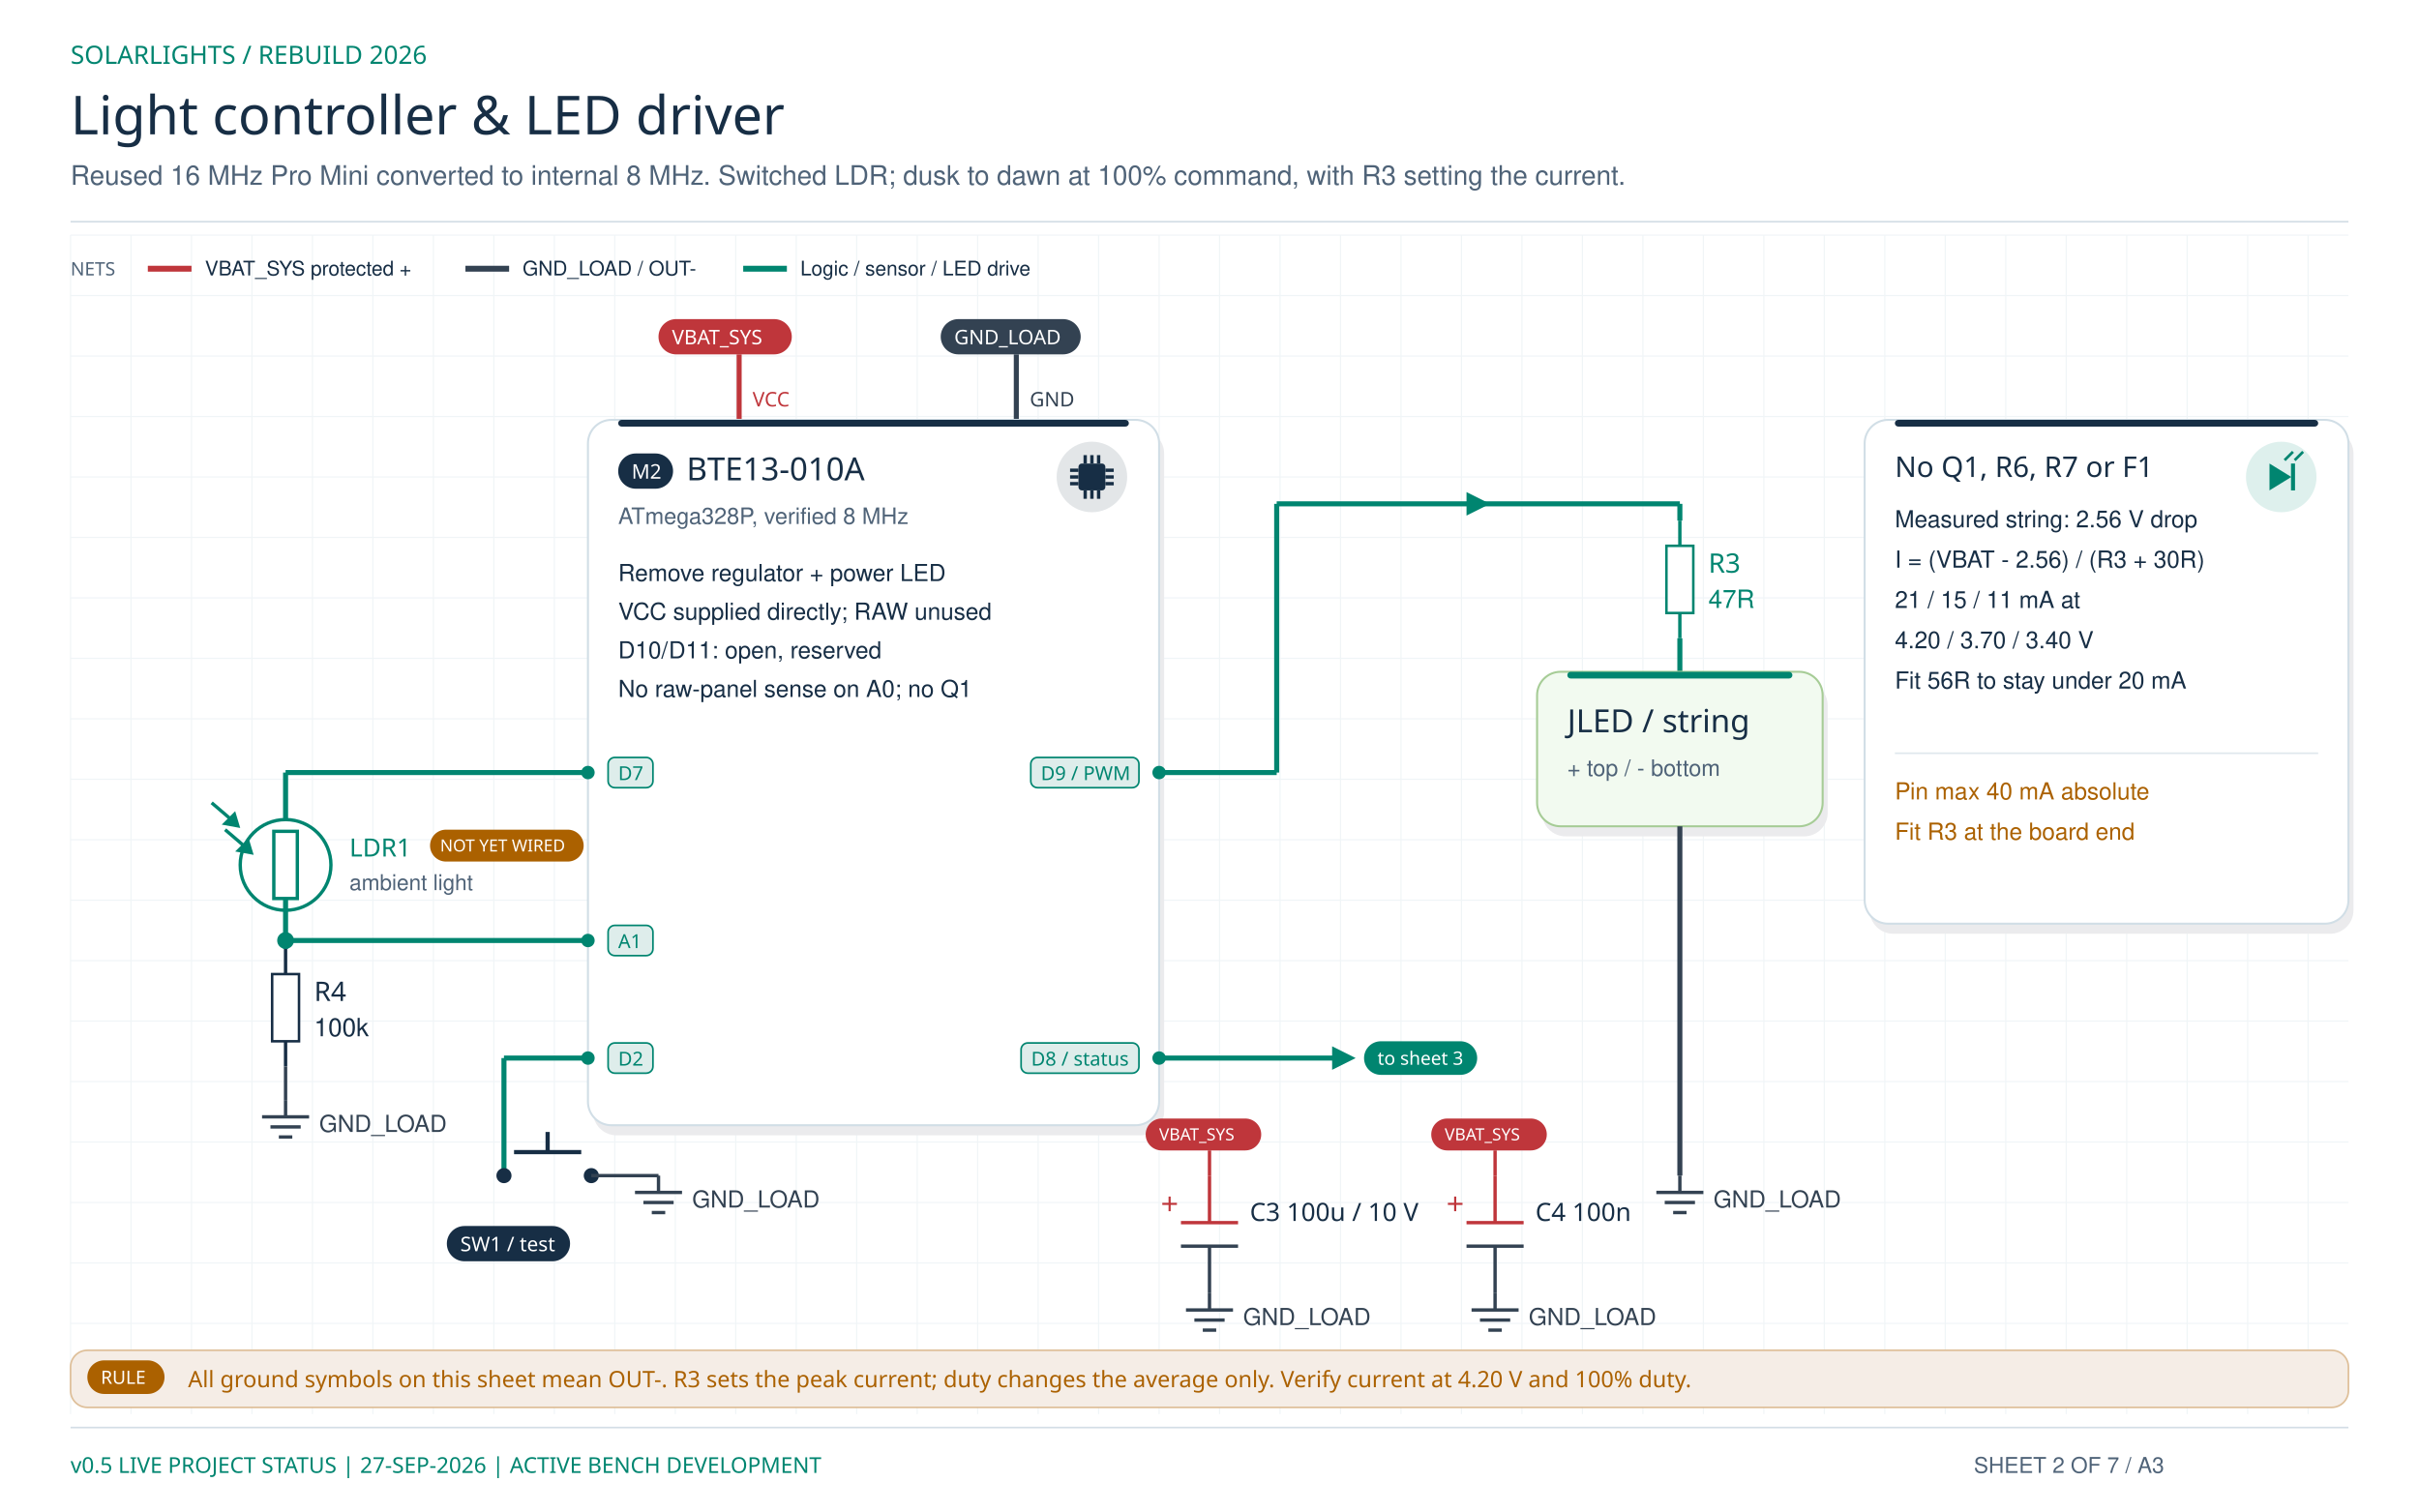
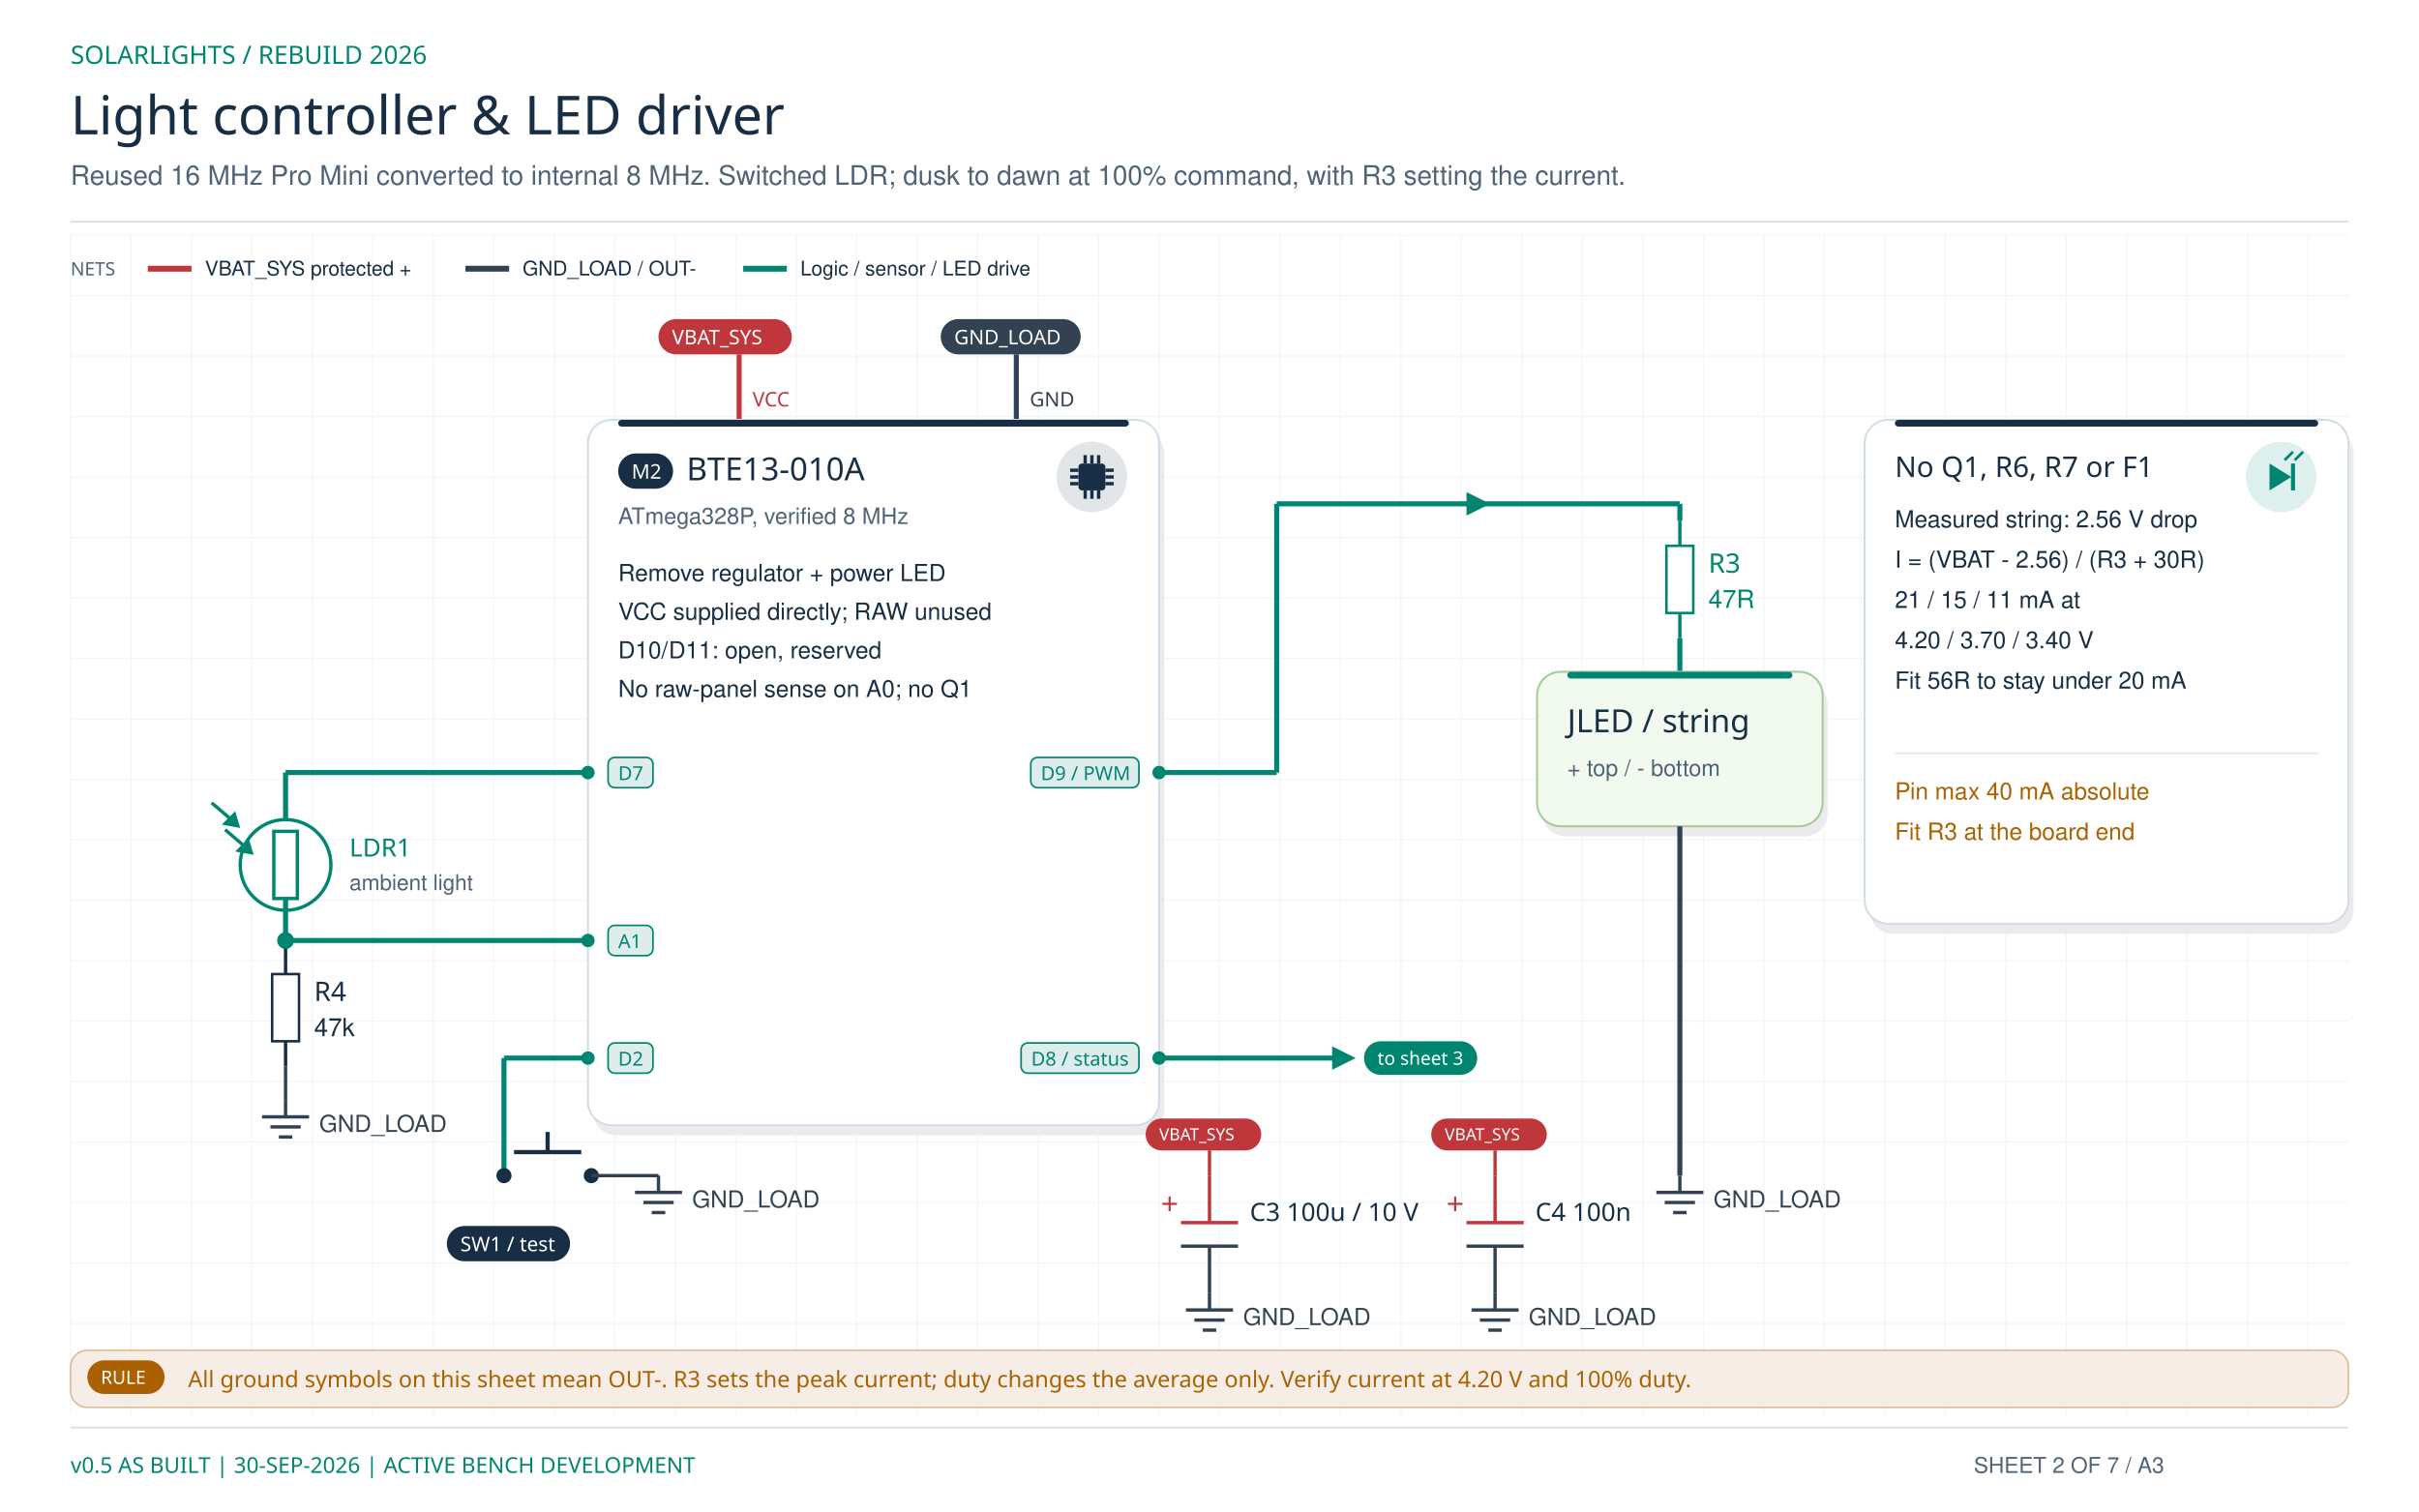
<svg xmlns="http://www.w3.org/2000/svg" width="1440" height="900" preserveAspectRatio="xMinYMin meet" viewBox="0 0 1440 900" version="1.0" fill-rule="evenodd">
  <clipPath id="clip">
    <rect x="0" y="0" width="1440" height="900" />
  </clipPath>
  <g id="group" transform="scale(1,-1) translate(0,-900)" style="clip-path: url(#clip)">
    <g transform="">
      <rect x="0" y="0" width="1440" height="900" style="stroke: rgb(100%,100%,100%); stroke-linecap: butt; stroke-width: 1.5; fill: rgb(100%,100%,100%); fill-rule: evenodd;" />
      <text x="42" y="862" style="font-family: Helvetica-Bold; font-size: 15px;fill: rgb(0%,52%,44%); stroke:none;" transform="translate(0,1724) scale(1,-1)">SOLARLIGHTS / REBUILD 2026</text>
      <text x="42" y="820" style="font-family: Helvetica-Bold; font-size: 32px;fill: rgb(9%,18%,27%); stroke:none;" transform="translate(0,1640) scale(1,-1)">Light controller &amp; LED driver</text>
      <text x="42" y="790" style="font-family: Helvetica; font-size: 16px;fill: rgb(31%,39%,47%); stroke:none;" transform="translate(0,1580) scale(1,-1)">Reused 16 MHz Pro Mini converted to internal 8 MHz. Switched LDR; dusk to dawn at 100% command, with R3 setting the current.</text>
      <path d="M 42,768 L 1398,768 Z" style="stroke: rgb(83%,87%,90%); stroke-linecap: butt; stroke-width: 1;" />
      <path d="M 42,50 L 1398,50 Z" style="stroke: rgb(83%,87%,90%); stroke-linecap: butt; stroke-width: 1;" />
-       <text x="42" y="23" style="font-family: Helvetica-Bold; font-size: 13px;fill: rgb(0%,52%,44%); stroke:none;" transform="translate(0,46) scale(1,-1)">v0.5 LIVE PROJECT STATUS  |  27-SEP-2026  |  ACTIVE BENCH DEVELOPMENT</text>
+       <text x="42" y="23" style="font-family: Helvetica-Bold; font-size: 13px;fill: rgb(0%,52%,44%); stroke:none;" transform="translate(0,46) scale(1,-1)">v0.5 AS BUILT  |  30-SEP-2026  |  ACTIVE BENCH DEVELOPMENT</text>
      <text x="1175" y="23" style="font-family: Helvetica; font-size: 13px;fill: rgb(31%,39%,47%); stroke:none;" transform="translate(0,46) scale(1,-1)">SHEET 2 OF 7 / A3</text>
      <path d="M 42,760 L 42,58 Z" style="stroke: rgb(94%,96%,97%); stroke-linecap: butt; stroke-width: 0.7;" />
      <path d="M 78,760 L 78,58 Z" style="stroke: rgb(94%,96%,97%); stroke-linecap: butt; stroke-width: 0.7;" />
      <path d="M 114,760 L 114,58 Z" style="stroke: rgb(94%,96%,97%); stroke-linecap: butt; stroke-width: 0.7;" />
      <path d="M 150,760 L 150,58 Z" style="stroke: rgb(94%,96%,97%); stroke-linecap: butt; stroke-width: 0.7;" />
      <path d="M 186,760 L 186,58 Z" style="stroke: rgb(94%,96%,97%); stroke-linecap: butt; stroke-width: 0.7;" />
      <path d="M 222,760 L 222,58 Z" style="stroke: rgb(94%,96%,97%); stroke-linecap: butt; stroke-width: 0.7;" />
      <path d="M 258,760 L 258,58 Z" style="stroke: rgb(94%,96%,97%); stroke-linecap: butt; stroke-width: 0.7;" />
      <path d="M 294,760 L 294,58 Z" style="stroke: rgb(94%,96%,97%); stroke-linecap: butt; stroke-width: 0.7;" />
      <path d="M 330,760 L 330,58 Z" style="stroke: rgb(94%,96%,97%); stroke-linecap: butt; stroke-width: 0.7;" />
      <path d="M 366,760 L 366,58 Z" style="stroke: rgb(94%,96%,97%); stroke-linecap: butt; stroke-width: 0.7;" />
      <path d="M 402,760 L 402,58 Z" style="stroke: rgb(94%,96%,97%); stroke-linecap: butt; stroke-width: 0.7;" />
      <path d="M 438,760 L 438,58 Z" style="stroke: rgb(94%,96%,97%); stroke-linecap: butt; stroke-width: 0.7;" />
      <path d="M 474,760 L 474,58 Z" style="stroke: rgb(94%,96%,97%); stroke-linecap: butt; stroke-width: 0.7;" />
      <path d="M 510,760 L 510,58 Z" style="stroke: rgb(94%,96%,97%); stroke-linecap: butt; stroke-width: 0.7;" />
      <path d="M 546,760 L 546,58 Z" style="stroke: rgb(94%,96%,97%); stroke-linecap: butt; stroke-width: 0.7;" />
      <path d="M 582,760 L 582,58 Z" style="stroke: rgb(94%,96%,97%); stroke-linecap: butt; stroke-width: 0.7;" />
      <path d="M 618,760 L 618,58 Z" style="stroke: rgb(94%,96%,97%); stroke-linecap: butt; stroke-width: 0.7;" />
      <path d="M 654,760 L 654,58 Z" style="stroke: rgb(94%,96%,97%); stroke-linecap: butt; stroke-width: 0.7;" />
      <path d="M 690,760 L 690,58 Z" style="stroke: rgb(94%,96%,97%); stroke-linecap: butt; stroke-width: 0.7;" />
      <path d="M 726,760 L 726,58 Z" style="stroke: rgb(94%,96%,97%); stroke-linecap: butt; stroke-width: 0.7;" />
      <path d="M 762,760 L 762,58 Z" style="stroke: rgb(94%,96%,97%); stroke-linecap: butt; stroke-width: 0.7;" />
      <path d="M 798,760 L 798,58 Z" style="stroke: rgb(94%,96%,97%); stroke-linecap: butt; stroke-width: 0.7;" />
      <path d="M 834,760 L 834,58 Z" style="stroke: rgb(94%,96%,97%); stroke-linecap: butt; stroke-width: 0.7;" />
      <path d="M 870,760 L 870,58 Z" style="stroke: rgb(94%,96%,97%); stroke-linecap: butt; stroke-width: 0.7;" />
      <path d="M 906,760 L 906,58 Z" style="stroke: rgb(94%,96%,97%); stroke-linecap: butt; stroke-width: 0.7;" />
      <path d="M 942,760 L 942,58 Z" style="stroke: rgb(94%,96%,97%); stroke-linecap: butt; stroke-width: 0.7;" />
      <path d="M 978,760 L 978,58 Z" style="stroke: rgb(94%,96%,97%); stroke-linecap: butt; stroke-width: 0.7;" />
      <path d="M 1014,760 L 1014,58 Z" style="stroke: rgb(94%,96%,97%); stroke-linecap: butt; stroke-width: 0.7;" />
      <path d="M 1050,760 L 1050,58 Z" style="stroke: rgb(94%,96%,97%); stroke-linecap: butt; stroke-width: 0.7;" />
      <path d="M 1086,760 L 1086,58 Z" style="stroke: rgb(94%,96%,97%); stroke-linecap: butt; stroke-width: 0.7;" />
      <path d="M 1122,760 L 1122,58 Z" style="stroke: rgb(94%,96%,97%); stroke-linecap: butt; stroke-width: 0.7;" />
      <path d="M 1158,760 L 1158,58 Z" style="stroke: rgb(94%,96%,97%); stroke-linecap: butt; stroke-width: 0.7;" />
      <path d="M 1194,760 L 1194,58 Z" style="stroke: rgb(94%,96%,97%); stroke-linecap: butt; stroke-width: 0.7;" />
      <path d="M 1230,760 L 1230,58 Z" style="stroke: rgb(94%,96%,97%); stroke-linecap: butt; stroke-width: 0.7;" />
      <path d="M 1266,760 L 1266,58 Z" style="stroke: rgb(94%,96%,97%); stroke-linecap: butt; stroke-width: 0.7;" />
      <path d="M 1302,760 L 1302,58 Z" style="stroke: rgb(94%,96%,97%); stroke-linecap: butt; stroke-width: 0.7;" />
      <path d="M 1338,760 L 1338,58 Z" style="stroke: rgb(94%,96%,97%); stroke-linecap: butt; stroke-width: 0.7;" />
      <path d="M 1374,760 L 1374,58 Z" style="stroke: rgb(94%,96%,97%); stroke-linecap: butt; stroke-width: 0.7;" />
      <path d="M 42,760 L 1398,760 Z" style="stroke: rgb(94%,96%,97%); stroke-linecap: butt; stroke-width: 0.7;" />
      <path d="M 42,724 L 1398,724 Z" style="stroke: rgb(94%,96%,97%); stroke-linecap: butt; stroke-width: 0.7;" />
      <path d="M 42,688 L 1398,688 Z" style="stroke: rgb(94%,96%,97%); stroke-linecap: butt; stroke-width: 0.7;" />
      <path d="M 42,652 L 1398,652 Z" style="stroke: rgb(94%,96%,97%); stroke-linecap: butt; stroke-width: 0.7;" />
      <path d="M 42,616 L 1398,616 Z" style="stroke: rgb(94%,96%,97%); stroke-linecap: butt; stroke-width: 0.7;" />
      <path d="M 42,580 L 1398,580 Z" style="stroke: rgb(94%,96%,97%); stroke-linecap: butt; stroke-width: 0.7;" />
      <path d="M 42,544 L 1398,544 Z" style="stroke: rgb(94%,96%,97%); stroke-linecap: butt; stroke-width: 0.7;" />
      <path d="M 42,508 L 1398,508 Z" style="stroke: rgb(94%,96%,97%); stroke-linecap: butt; stroke-width: 0.7;" />
      <path d="M 42,472 L 1398,472 Z" style="stroke: rgb(94%,96%,97%); stroke-linecap: butt; stroke-width: 0.7;" />
      <path d="M 42,436 L 1398,436 Z" style="stroke: rgb(94%,96%,97%); stroke-linecap: butt; stroke-width: 0.7;" />
      <path d="M 42,400 L 1398,400 Z" style="stroke: rgb(94%,96%,97%); stroke-linecap: butt; stroke-width: 0.7;" />
      <path d="M 42,364 L 1398,364 Z" style="stroke: rgb(94%,96%,97%); stroke-linecap: butt; stroke-width: 0.7;" />
      <path d="M 42,328 L 1398,328 Z" style="stroke: rgb(94%,96%,97%); stroke-linecap: butt; stroke-width: 0.7;" />
      <path d="M 42,292 L 1398,292 Z" style="stroke: rgb(94%,96%,97%); stroke-linecap: butt; stroke-width: 0.7;" />
      <path d="M 42,256 L 1398,256 Z" style="stroke: rgb(94%,96%,97%); stroke-linecap: butt; stroke-width: 0.7;" />
      <path d="M 42,220 L 1398,220 Z" style="stroke: rgb(94%,96%,97%); stroke-linecap: butt; stroke-width: 0.7;" />
      <path d="M 42,184 L 1398,184 Z" style="stroke: rgb(94%,96%,97%); stroke-linecap: butt; stroke-width: 0.7;" />
      <path d="M 42,148 L 1398,148 Z" style="stroke: rgb(94%,96%,97%); stroke-linecap: butt; stroke-width: 0.7;" />
      <path d="M 42,112 L 1398,112 Z" style="stroke: rgb(94%,96%,97%); stroke-linecap: butt; stroke-width: 0.7;" />
      <path d="M 42,76 L 1398,76 Z" style="stroke: rgb(94%,96%,97%); stroke-linecap: butt; stroke-width: 0.7;" />
      <text x="42" y="736" style="font-family: Helvetica-Bold; font-size: 11px;fill: rgb(31%,39%,47%); stroke:none;" transform="translate(0,1472) scale(1,-1)">NETS</text>
      <path d="M 88,740 L 114,740 Z" style="stroke: rgb(75%,21%,23%); stroke-linecap: butt; stroke-width: 3.5;" />
      <text x="122" y="736" style="font-family: Helvetica; font-size: 12px;fill: rgb(9%,18%,27%); stroke:none;" transform="translate(0,1472) scale(1,-1)">VBAT_SYS  protected +</text>
      <path d="M 277.072,740 L 303.072,740 Z" style="stroke: rgb(20%,26%,32%); stroke-linecap: butt; stroke-width: 3.5;" />
      <text x="311.072" y="736" style="font-family: Helvetica; font-size: 12px;fill: rgb(9%,18%,27%); stroke:none;" transform="translate(0,1472) scale(1,-1)">GND_LOAD / OUT-</text>
      <path d="M 442.42,740 L 468.42,740 Z" style="stroke: rgb(0%,52%,44%); stroke-linecap: butt; stroke-width: 3.5;" />
      <text x="476.42" y="736" style="font-family: Helvetica; font-size: 12px;fill: rgb(9%,18%,27%); stroke:none;" transform="translate(0,1472) scale(1,-1)">Logic / sensor / LED drive</text>
      <rect x="392" y="689" width="79.348" height="21" rx="10.5" ry="10.5" style="stroke: none; stroke-linecap: butt; stroke-width: 2; fill: rgb(75%,21%,23%); fill-rule: evenodd;" />
      <text x="400" y="695" style="font-family: Helvetica-Bold; font-size: 12px;fill: rgb(100%,100%,100%); stroke:none;" transform="translate(0,1390) scale(1,-1)">VBAT_SYS</text>
      <path d="M 440,689 L 440,650 Z" style="stroke: rgb(75%,21%,23%); stroke-linecap: butt; stroke-width: 3;" />
      <text x="448" y="658" style="font-family: Helvetica-Bold; font-size: 12px;fill: rgb(75%,21%,23%); stroke:none;" transform="translate(0,1316) scale(1,-1)">VCC</text>
      <rect x="560" y="689" width="83.332" height="21" rx="10.5" ry="10.5" style="stroke: none; stroke-linecap: butt; stroke-width: 2; fill: rgb(20%,26%,32%); fill-rule: evenodd;" />
      <text x="568" y="695" style="font-family: Helvetica-Bold; font-size: 12px;fill: rgb(100%,100%,100%); stroke:none;" transform="translate(0,1390) scale(1,-1)">GND_LOAD</text>
      <path d="M 605,689 L 605,650 Z" style="stroke: rgb(20%,26%,32%); stroke-linecap: butt; stroke-width: 3;" />
      <text x="613" y="658" style="font-family: Helvetica-Bold; font-size: 12px;fill: rgb(20%,26%,32%); stroke:none;" transform="translate(0,1316) scale(1,-1)">GND</text>
      <rect x="353" y="224" width="340" height="420" rx="14" ry="14" style="stroke: none; stroke-linecap: butt; stroke-width: 2; fill: rgb(92%,92%,93%); fill-rule: evenodd;" />
      <rect x="350" y="230" width="340" height="420" rx="14" ry="14" style="stroke: rgb(82%,87%,90%); stroke-linecap: butt; stroke-width: 1.2; fill: rgb(100%,100%,100%); fill-rule: evenodd;" />
      <rect x="368" y="646" width="304" height="4" rx="2" ry="2" style="stroke: none; stroke-linecap: butt; stroke-width: 2; fill: rgb(9%,18%,27%); fill-rule: evenodd;" />
      <rect x="368" y="609" width="32.668" height="21" rx="10.5" ry="10.5" style="stroke: none; stroke-linecap: butt; stroke-width: 2; fill: rgb(9%,18%,27%); fill-rule: evenodd;" />
      <text x="376" y="615" style="font-family: Helvetica-Bold; font-size: 12px;fill: rgb(100%,100%,100%); stroke:none;" transform="translate(0,1230) scale(1,-1)">M2</text>
      <text x="408.668" y="614" style="font-family: Helvetica-Bold; font-size: 19px;fill: rgb(9%,18%,27%); stroke:none;" transform="translate(0,1228) scale(1,-1)">BTE13-010A</text>
      <text x="368" y="588" style="font-family: Helvetica; font-size: 13.5px;fill: rgb(31%,39%,47%); stroke:none;" transform="translate(0,1176) scale(1,-1)">ATmega328P, verified 8 MHz</text>
      <circle cx="650" cy="616" r="21" style="stroke: none; stroke-linecap: butt; stroke-width: 1.5; fill: rgb(89%,90%,91%); fill-rule: evenodd;" />
      <rect x="642" y="608" width="16" height="16" rx="2" ry="2" style="stroke: none; stroke-linecap: butt; stroke-width: 2; fill: rgb(9%,18%,27%); fill-rule: evenodd;" />
      <path d="M 637,620 L 642,620 Z" style="stroke: rgb(9%,18%,27%); stroke-linecap: butt; stroke-width: 2;" />
      <path d="M 658,620 L 663,620 Z" style="stroke: rgb(9%,18%,27%); stroke-linecap: butt; stroke-width: 2;" />
      <path d="M 646,629 L 646,624 Z" style="stroke: rgb(9%,18%,27%); stroke-linecap: butt; stroke-width: 2;" />
      <path d="M 646,608 L 646,603 Z" style="stroke: rgb(9%,18%,27%); stroke-linecap: butt; stroke-width: 2;" />
      <path d="M 637,616 L 642,616 Z" style="stroke: rgb(9%,18%,27%); stroke-linecap: butt; stroke-width: 2;" />
      <path d="M 658,616 L 663,616 Z" style="stroke: rgb(9%,18%,27%); stroke-linecap: butt; stroke-width: 2;" />
      <path d="M 650,629 L 650,624 Z" style="stroke: rgb(9%,18%,27%); stroke-linecap: butt; stroke-width: 2;" />
      <path d="M 650,608 L 650,603 Z" style="stroke: rgb(9%,18%,27%); stroke-linecap: butt; stroke-width: 2;" />
      <path d="M 637,612 L 642,612 Z" style="stroke: rgb(9%,18%,27%); stroke-linecap: butt; stroke-width: 2;" />
      <path d="M 658,612 L 663,612 Z" style="stroke: rgb(9%,18%,27%); stroke-linecap: butt; stroke-width: 2;" />
      <path d="M 654,629 L 654,624 Z" style="stroke: rgb(9%,18%,27%); stroke-linecap: butt; stroke-width: 2;" />
      <path d="M 654,608 L 654,603 Z" style="stroke: rgb(9%,18%,27%); stroke-linecap: butt; stroke-width: 2;" />
      <text x="368" y="554" style="font-family: Helvetica; font-size: 14px;fill: rgb(9%,18%,27%); stroke:none;" transform="translate(0,1108) scale(1,-1)">Remove regulator + power LED</text>
      <text x="368" y="531" style="font-family: Helvetica; font-size: 14px;fill: rgb(9%,18%,27%); stroke:none;" transform="translate(0,1062) scale(1,-1)">VCC supplied directly; RAW unused</text>
      <text x="368" y="508" style="font-family: Helvetica; font-size: 14px;fill: rgb(9%,18%,27%); stroke:none;" transform="translate(0,1016) scale(1,-1)">D10/D11: open, reserved</text>
      <text x="368" y="485" style="font-family: Helvetica; font-size: 14px;fill: rgb(9%,18%,27%); stroke:none;" transform="translate(0,970) scale(1,-1)">No raw-panel sense on A0; no Q1</text>
      <rect x="362" y="431" width="26.697" height="18" rx="4" ry="4" style="stroke: rgb(0%,52%,44%); stroke-linecap: butt; stroke-width: 1; fill: rgb(87%,93%,92%); fill-rule: evenodd;" />
      <text x="368" y="435.5" style="font-family: Helvetica-Bold; font-size: 11.5px;fill: rgb(0%,52%,44%); stroke:none;" transform="translate(0,871) scale(1,-1)">D7</text>
      <rect x="362" y="331" width="26.697" height="18" rx="4" ry="4" style="stroke: rgb(0%,52%,44%); stroke-linecap: butt; stroke-width: 1; fill: rgb(87%,93%,92%); fill-rule: evenodd;" />
      <text x="368" y="335.5" style="font-family: Helvetica-Bold; font-size: 11.5px;fill: rgb(0%,52%,44%); stroke:none;" transform="translate(0,671) scale(1,-1)">A1</text>
      <rect x="362" y="261" width="26.697" height="18" rx="4" ry="4" style="stroke: rgb(0%,52%,44%); stroke-linecap: butt; stroke-width: 1; fill: rgb(87%,93%,92%); fill-rule: evenodd;" />
      <text x="368" y="265.5" style="font-family: Helvetica-Bold; font-size: 11.5px;fill: rgb(0%,52%,44%); stroke:none;" transform="translate(0,531) scale(1,-1)">D2</text>
      <rect x="613.606" y="431" width="64.394" height="18" rx="4" ry="4" style="stroke: rgb(0%,52%,44%); stroke-linecap: butt; stroke-width: 1; fill: rgb(87%,93%,92%); fill-rule: evenodd;" />
      <text x="619.606" y="435.5" style="font-family: Helvetica-Bold; font-size: 11.5px;fill: rgb(0%,52%,44%); stroke:none;" transform="translate(0,871) scale(1,-1)">D9 / PWM</text>
      <rect x="607.845" y="261" width="70.155" height="18" rx="4" ry="4" style="stroke: rgb(0%,52%,44%); stroke-linecap: butt; stroke-width: 1; fill: rgb(87%,93%,92%); fill-rule: evenodd;" />
      <text x="613.845" y="265.5" style="font-family: Helvetica-Bold; font-size: 11.5px;fill: rgb(0%,52%,44%); stroke:none;" transform="translate(0,531) scale(1,-1)">D8 / status</text>
      <path d="M 350,440 L 170,440 Z" style="stroke: rgb(0%,52%,44%); stroke-linecap: butt; stroke-width: 3;" />
      <path d="M 170,440 L 170,405 Z" style="stroke: rgb(0%,52%,44%); stroke-linecap: butt; stroke-width: 3;" />
      <circle cx="350" cy="440" r="4" style="stroke: none; stroke-linecap: butt; stroke-width: 1.5; fill: rgb(0%,52%,44%); fill-rule: evenodd;" />
      <circle cx="170" cy="385" r="27" style="stroke: rgb(0%,52%,44%); stroke-linecap: butt; stroke-width: 2; fill: rgb(100%,100%,100%); fill-rule: evenodd;" />
      <rect x="163" y="365" width="14" height="40" style="stroke: rgb(0%,52%,44%); stroke-linecap: butt; stroke-width: 2; fill: rgb(100%,100%,100%); fill-rule: evenodd;" />
      <path d="M 126,422 L 140,410 Z" style="stroke: rgb(0%,52%,44%); stroke-linecap: butt; stroke-width: 2;" />
      <polygon points="143 407, 132 409, 140 417" style="stroke: none; stroke-linecap: butt; stroke-width: 1.5; fill: rgb(0%,52%,44%); fill-rule: evenodd;" />
      <path d="M 134,406 L 148,394 Z" style="stroke: rgb(0%,52%,44%); stroke-linecap: butt; stroke-width: 2;" />
      <polygon points="151 391, 140 393, 148 401" style="stroke: none; stroke-linecap: butt; stroke-width: 1.5; fill: rgb(0%,52%,44%); fill-rule: evenodd;" />
      <text x="208" y="390" style="font-family: Helvetica-Bold; font-size: 15px;fill: rgb(0%,52%,44%); stroke:none;" transform="translate(0,780) scale(1,-1)">LDR1</text>
      <text x="208" y="370" style="font-family: Helvetica; font-size: 13px;fill: rgb(31%,39%,47%); stroke:none;" transform="translate(0,740) scale(1,-1)">ambient light</text>
-       <rect x="256" y="387" width="91.45" height="19" rx="9.5" ry="9.5" style="stroke: none; stroke-linecap: butt; stroke-width: 2; fill: rgb(67%,38%,0%); fill-rule: evenodd;" />
-       <text x="262" y="393" style="font-family: Helvetica-Bold; font-size: 10px;fill: rgb(100%,100%,100%); stroke:none;" transform="translate(0,786) scale(1,-1)">NOT YET WIRED</text>
      <path d="M 170,365 L 170,340 Z" style="stroke: rgb(0%,52%,44%); stroke-linecap: butt; stroke-width: 3;" />
      <circle cx="170" cy="340" r="5" style="stroke: none; stroke-linecap: butt; stroke-width: 1.5; fill: rgb(0%,52%,44%); fill-rule: evenodd;" />
      <path d="M 170,340 L 350,340 Z" style="stroke: rgb(0%,52%,44%); stroke-linecap: butt; stroke-width: 3;" />
      <circle cx="350" cy="340" r="4" style="stroke: none; stroke-linecap: butt; stroke-width: 1.5; fill: rgb(0%,52%,44%); fill-rule: evenodd;" />
      <path d="M 170,340 L 170,335 Z" style="stroke: rgb(0%,52%,44%); stroke-linecap: butt; stroke-width: 3;" />
      <path d="M 170,335 L 170,320 Z" style="stroke: rgb(9%,18%,27%); stroke-linecap: butt; stroke-width: 2;" />
      <rect x="162" y="280" width="16" height="40" style="stroke: rgb(9%,18%,27%); stroke-linecap: butt; stroke-width: 1.5; fill: rgb(100%,100%,100%); fill-rule: evenodd;" />
      <path d="M 170,280 L 170,265 Z" style="stroke: rgb(9%,18%,27%); stroke-linecap: butt; stroke-width: 2;" />
      <text x="187" y="304" style="font-family: Helvetica-Bold; font-size: 16px;fill: rgb(9%,18%,27%); stroke:none;" transform="translate(0,608) scale(1,-1)">R4</text>
-       <text x="187" y="283" style="font-family: Helvetica; font-size: 15px;fill: rgb(9%,18%,27%); stroke:none;" transform="translate(0,566) scale(1,-1)">100k</text>
+       <text x="187" y="283" style="font-family: Helvetica; font-size: 15px;fill: rgb(9%,18%,27%); stroke:none;" transform="translate(0,566) scale(1,-1)">47k</text>
      <path d="M 170,265 L 170,245 Z" style="stroke: rgb(20%,26%,32%); stroke-linecap: butt; stroke-width: 2;" />
      <path d="M 170,245 L 170,235 Z" style="stroke: rgb(20%,26%,32%); stroke-linecap: butt; stroke-width: 2;" />
      <path d="M 156,235 L 184,235 Z" style="stroke: rgb(20%,26%,32%); stroke-linecap: butt; stroke-width: 2;" />
      <path d="M 161,229 L 179,229 Z" style="stroke: rgb(20%,26%,32%); stroke-linecap: butt; stroke-width: 2;" />
      <path d="M 166,223 L 174,223 Z" style="stroke: rgb(20%,26%,32%); stroke-linecap: butt; stroke-width: 2;" />
      <text x="190" y="226" style="font-family: Helvetica; font-size: 14px;fill: rgb(20%,26%,32%); stroke:none;" transform="translate(0,452) scale(1,-1)">GND_LOAD</text>
      <path d="M 350,270 L 300,270 Z" style="stroke: rgb(0%,52%,44%); stroke-linecap: butt; stroke-width: 3;" />
      <path d="M 300,270 L 300,200 Z" style="stroke: rgb(0%,52%,44%); stroke-linecap: butt; stroke-width: 3;" />
      <circle cx="350" cy="270" r="4" style="stroke: none; stroke-linecap: butt; stroke-width: 1.5; fill: rgb(0%,52%,44%); fill-rule: evenodd;" />
      <circle cx="300" cy="200" r="4.5" style="stroke: none; stroke-linecap: butt; stroke-width: 1.5; fill: rgb(9%,18%,27%); fill-rule: evenodd;" />
      <circle cx="352" cy="200" r="4.5" style="stroke: none; stroke-linecap: butt; stroke-width: 1.5; fill: rgb(9%,18%,27%); fill-rule: evenodd;" />
      <path d="M 306,214 L 346,214 Z" style="stroke: rgb(9%,18%,27%); stroke-linecap: butt; stroke-width: 2.5;" />
      <path d="M 326,226 L 326,214 Z" style="stroke: rgb(9%,18%,27%); stroke-linecap: butt; stroke-width: 2.5;" />
      <path d="M 352,200 L 392,200 Z" style="stroke: rgb(20%,26%,32%); stroke-linecap: butt; stroke-width: 2;" />
      <path d="M 392,200 L 392,190 Z" style="stroke: rgb(20%,26%,32%); stroke-linecap: butt; stroke-width: 2;" />
      <path d="M 378,190 L 406,190 Z" style="stroke: rgb(20%,26%,32%); stroke-linecap: butt; stroke-width: 2;" />
      <path d="M 383,184 L 401,184 Z" style="stroke: rgb(20%,26%,32%); stroke-linecap: butt; stroke-width: 2;" />
      <path d="M 388,178 L 396,178 Z" style="stroke: rgb(20%,26%,32%); stroke-linecap: butt; stroke-width: 2;" />
      <text x="412" y="181" style="font-family: Helvetica; font-size: 14px;fill: rgb(20%,26%,32%); stroke:none;" transform="translate(0,362) scale(1,-1)">GND_LOAD</text>
      <rect x="266" y="149" width="73.348" height="21" rx="10.5" ry="10.5" style="stroke: none; stroke-linecap: butt; stroke-width: 2; fill: rgb(9%,18%,27%); fill-rule: evenodd;" />
      <text x="274" y="155" style="font-family: Helvetica-Bold; font-size: 12px;fill: rgb(100%,100%,100%); stroke:none;" transform="translate(0,310) scale(1,-1)">SW1 / test</text>
      <path d="M 690,440 L 760,440 Z" style="stroke: rgb(0%,52%,44%); stroke-linecap: butt; stroke-width: 3;" />
      <path d="M 760,440 L 760,600 Z" style="stroke: rgb(0%,52%,44%); stroke-linecap: butt; stroke-width: 3;" />
      <path d="M 760,600 L 1000,600 Z" style="stroke: rgb(0%,52%,44%); stroke-linecap: butt; stroke-width: 3;" />
      <path d="M 1000,600 L 1000,590 Z" style="stroke: rgb(0%,52%,44%); stroke-linecap: butt; stroke-width: 3;" />
      <circle cx="690" cy="440" r="4" style="stroke: none; stroke-linecap: butt; stroke-width: 1.5; fill: rgb(0%,52%,44%); fill-rule: evenodd;" />
      <polygon points="887 600, 873 607, 873 593" style="stroke: none; stroke-linecap: butt; stroke-width: 1.5; fill: rgb(0%,52%,44%); fill-rule: evenodd;" />
      <path d="M 1000,590 L 1000,575 Z" style="stroke: rgb(0%,52%,44%); stroke-linecap: butt; stroke-width: 2;" />
      <rect x="992" y="535" width="16" height="40" style="stroke: rgb(0%,52%,44%); stroke-linecap: butt; stroke-width: 1.5; fill: rgb(100%,100%,100%); fill-rule: evenodd;" />
      <path d="M 1000,535 L 1000,520 Z" style="stroke: rgb(0%,52%,44%); stroke-linecap: butt; stroke-width: 2;" />
      <text x="1017" y="559" style="font-family: Helvetica-Bold; font-size: 16px;fill: rgb(0%,52%,44%); stroke:none;" transform="translate(0,1118) scale(1,-1)">R3</text>
      <text x="1017" y="538" style="font-family: Helvetica; font-size: 15px;fill: rgb(0%,52%,44%); stroke:none;" transform="translate(0,1076) scale(1,-1)">47R</text>
      <path d="M 1000,520 L 1000,500 Z" style="stroke: rgb(0%,52%,44%); stroke-linecap: butt; stroke-width: 3;" />
      <rect x="918" y="402" width="170" height="92" rx="14" ry="14" style="stroke: none; stroke-linecap: butt; stroke-width: 2; fill: rgb(92%,92%,93%); fill-rule: evenodd;" />
      <rect x="915" y="408" width="170" height="92" rx="14" ry="14" style="stroke: rgb(65%,80%,59%); stroke-linecap: butt; stroke-width: 1.2; fill: rgb(95%,98%,94%); fill-rule: evenodd;" />
      <rect x="933" y="496" width="134" height="4" rx="2" ry="2" style="stroke: none; stroke-linecap: butt; stroke-width: 2; fill: rgb(0%,52%,44%); fill-rule: evenodd;" />
      <text x="933" y="464" style="font-family: Helvetica-Bold; font-size: 19px;fill: rgb(9%,18%,27%); stroke:none;" transform="translate(0,928) scale(1,-1)">JLED / string</text>
      <text x="933" y="438" style="font-family: Helvetica; font-size: 13.5px;fill: rgb(31%,39%,47%); stroke:none;" transform="translate(0,876) scale(1,-1)">+ top / - bottom</text>
      <path d="M 1000,408 L 1000,200 Z" style="stroke: rgb(20%,26%,32%); stroke-linecap: butt; stroke-width: 3;" />
      <path d="M 1000,200 L 1000,190 Z" style="stroke: rgb(20%,26%,32%); stroke-linecap: butt; stroke-width: 2;" />
      <path d="M 986,190 L 1014,190 Z" style="stroke: rgb(20%,26%,32%); stroke-linecap: butt; stroke-width: 2;" />
      <path d="M 991,184 L 1009,184 Z" style="stroke: rgb(20%,26%,32%); stroke-linecap: butt; stroke-width: 2;" />
      <path d="M 996,178 L 1004,178 Z" style="stroke: rgb(20%,26%,32%); stroke-linecap: butt; stroke-width: 2;" />
      <text x="1020" y="181" style="font-family: Helvetica; font-size: 14px;fill: rgb(20%,26%,32%); stroke:none;" transform="translate(0,362) scale(1,-1)">GND_LOAD</text>
      <rect x="1113" y="344" width="288" height="300" rx="14" ry="14" style="stroke: none; stroke-linecap: butt; stroke-width: 2; fill: rgb(92%,92%,93%); fill-rule: evenodd;" />
      <rect x="1110" y="350" width="288" height="300" rx="14" ry="14" style="stroke: rgb(82%,87%,90%); stroke-linecap: butt; stroke-width: 1.2; fill: rgb(100%,100%,100%); fill-rule: evenodd;" />
      <rect x="1128" y="646" width="252" height="4" rx="2" ry="2" style="stroke: none; stroke-linecap: butt; stroke-width: 2; fill: rgb(9%,18%,27%); fill-rule: evenodd;" />
      <text x="1128" y="616" style="font-family: Helvetica-Bold; font-size: 17px;fill: rgb(9%,18%,27%); stroke:none;" transform="translate(0,1232) scale(1,-1)">No Q1, R6, R7 or F1</text>
      <text x="1128" y="586" style="font-family: Helvetica; font-size: 14px;fill: rgb(9%,18%,27%); stroke:none;" transform="translate(0,1172) scale(1,-1)">Measured string: 2.56 V drop</text>
      <text x="1128" y="562" style="font-family: Helvetica; font-size: 14px;fill: rgb(9%,18%,27%); stroke:none;" transform="translate(0,1124) scale(1,-1)">I = (VBAT - 2.56) / (R3 + 30R)</text>
      <text x="1128" y="538" style="font-family: Helvetica; font-size: 14px;fill: rgb(9%,18%,27%); stroke:none;" transform="translate(0,1076) scale(1,-1)">21 / 15 / 11 mA at</text>
      <text x="1128" y="514" style="font-family: Helvetica; font-size: 14px;fill: rgb(9%,18%,27%); stroke:none;" transform="translate(0,1028) scale(1,-1)">4.20 / 3.70 / 3.40 V</text>
      <text x="1128" y="490" style="font-family: Helvetica; font-size: 14px;fill: rgb(9%,18%,27%); stroke:none;" transform="translate(0,980) scale(1,-1)">Fit 56R to stay under 20 mA</text>
      <rect x="1128" y="451" width="252" height="1" style="stroke: none; stroke-linecap: butt; stroke-width: 2; fill: rgb(88%,91%,93%); fill-rule: evenodd;" />
      <text x="1128" y="424" style="font-family: Helvetica; font-size: 14px;fill: rgb(67%,38%,0%); stroke:none;" transform="translate(0,848) scale(1,-1)">Pin max 40 mA absolute</text>
      <text x="1128" y="400" style="font-family: Helvetica; font-size: 14px;fill: rgb(67%,38%,0%); stroke:none;" transform="translate(0,800) scale(1,-1)">Fit R3 at the board end</text>
      <circle cx="1358" cy="616" r="21" style="stroke: none; stroke-linecap: butt; stroke-width: 1.5; fill: rgb(87%,94%,93%); fill-rule: evenodd;" />
      <polygon points="1351 624, 1351 608, 1364 616" style="stroke: none; stroke-linecap: butt; stroke-width: 1.5; fill: rgb(0%,52%,44%); fill-rule: evenodd;" />
      <path d="M 1365,624 L 1365,608 Z" style="stroke: rgb(0%,52%,44%); stroke-linecap: butt; stroke-width: 2.4;" />
      <path d="M 1360,626 L 1365,631 Z" style="stroke: rgb(0%,52%,44%); stroke-linecap: butt; stroke-width: 1.6;" />
      <path d="M 1366,626 L 1371,631 Z" style="stroke: rgb(0%,52%,44%); stroke-linecap: butt; stroke-width: 1.6;" />
      <path d="M 690,270 L 800,270 Z" style="stroke: rgb(0%,52%,44%); stroke-linecap: butt; stroke-width: 3;" />
      <circle cx="690" cy="270" r="4" style="stroke: none; stroke-linecap: butt; stroke-width: 1.5; fill: rgb(0%,52%,44%); fill-rule: evenodd;" />
      <polygon points="807 270, 793 277, 793 263" style="stroke: none; stroke-linecap: butt; stroke-width: 1.5; fill: rgb(0%,52%,44%); fill-rule: evenodd;" />
      <rect x="812" y="260" width="67.348" height="20" rx="10.0" ry="10.0" style="stroke: none; stroke-linecap: butt; stroke-width: 2; fill: rgb(0%,52%,44%); fill-rule: evenodd;" />
      <text x="820" y="266" style="font-family: Helvetica-Bold; font-size: 11px;fill: rgb(100%,100%,100%); stroke:none;" transform="translate(0,532) scale(1,-1)">to sheet 3</text>
      <rect x="682" y="215" width="68.79" height="19" rx="9.5" ry="9.5" style="stroke: none; stroke-linecap: butt; stroke-width: 2; fill: rgb(75%,21%,23%); fill-rule: evenodd;" />
      <text x="690" y="221" style="font-family: Helvetica-Bold; font-size: 10px;fill: rgb(100%,100%,100%); stroke:none;" transform="translate(0,442) scale(1,-1)">VBAT_SYS</text>
      <path d="M 720,215 L 720,200 Z" style="stroke: rgb(75%,21%,23%); stroke-linecap: butt; stroke-width: 2;" />
      <path d="M 720,200 L 720,172 Z" style="stroke: rgb(75%,21%,23%); stroke-linecap: butt; stroke-width: 2;" />
      <path d="M 703,172 L 737,172 Z" style="stroke: rgb(75%,21%,23%); stroke-linecap: butt; stroke-width: 2;" />
      <path d="M 703,158 L 737,158 Z" style="stroke: rgb(20%,26%,32%); stroke-linecap: butt; stroke-width: 2;" />
      <path d="M 720,158 L 720,130 Z" style="stroke: rgb(20%,26%,32%); stroke-linecap: butt; stroke-width: 2;" />
      <text x="744" y="173" style="font-family: Helvetica-Bold; font-size: 15px;fill: rgb(9%,18%,27%); stroke:none;" transform="translate(0,346) scale(1,-1)">C3 100u / 10 V</text>
      <text x="691" y="179" style="font-family: Helvetica; font-size: 18px;fill: rgb(75%,21%,23%); stroke:none;" transform="translate(0,358) scale(1,-1)">+</text>
      <path d="M 720,130 L 720,120 Z" style="stroke: rgb(20%,26%,32%); stroke-linecap: butt; stroke-width: 2;" />
      <path d="M 706,120 L 734,120 Z" style="stroke: rgb(20%,26%,32%); stroke-linecap: butt; stroke-width: 2;" />
      <path d="M 711,114 L 729,114 Z" style="stroke: rgb(20%,26%,32%); stroke-linecap: butt; stroke-width: 2;" />
      <path d="M 716,108 L 724,108 Z" style="stroke: rgb(20%,26%,32%); stroke-linecap: butt; stroke-width: 2;" />
      <text x="740" y="111" style="font-family: Helvetica; font-size: 14px;fill: rgb(20%,26%,32%); stroke:none;" transform="translate(0,222) scale(1,-1)">GND_LOAD</text>
      <rect x="852" y="215" width="68.79" height="19" rx="9.5" ry="9.5" style="stroke: none; stroke-linecap: butt; stroke-width: 2; fill: rgb(75%,21%,23%); fill-rule: evenodd;" />
      <text x="860" y="221" style="font-family: Helvetica-Bold; font-size: 10px;fill: rgb(100%,100%,100%); stroke:none;" transform="translate(0,442) scale(1,-1)">VBAT_SYS</text>
      <path d="M 890,215 L 890,200 Z" style="stroke: rgb(75%,21%,23%); stroke-linecap: butt; stroke-width: 2;" />
      <path d="M 890,200 L 890,172 Z" style="stroke: rgb(75%,21%,23%); stroke-linecap: butt; stroke-width: 2;" />
      <path d="M 873,172 L 907,172 Z" style="stroke: rgb(75%,21%,23%); stroke-linecap: butt; stroke-width: 2;" />
      <path d="M 873,158 L 907,158 Z" style="stroke: rgb(20%,26%,32%); stroke-linecap: butt; stroke-width: 2;" />
      <path d="M 890,158 L 890,130 Z" style="stroke: rgb(20%,26%,32%); stroke-linecap: butt; stroke-width: 2;" />
      <text x="914" y="173" style="font-family: Helvetica-Bold; font-size: 15px;fill: rgb(9%,18%,27%); stroke:none;" transform="translate(0,346) scale(1,-1)">C4 100n</text>
      <text x="861" y="179" style="font-family: Helvetica; font-size: 18px;fill: rgb(75%,21%,23%); stroke:none;" transform="translate(0,358) scale(1,-1)">+</text>
      <path d="M 890,130 L 890,120 Z" style="stroke: rgb(20%,26%,32%); stroke-linecap: butt; stroke-width: 2;" />
      <path d="M 876,120 L 904,120 Z" style="stroke: rgb(20%,26%,32%); stroke-linecap: butt; stroke-width: 2;" />
      <path d="M 881,114 L 899,114 Z" style="stroke: rgb(20%,26%,32%); stroke-linecap: butt; stroke-width: 2;" />
      <path d="M 886,108 L 894,108 Z" style="stroke: rgb(20%,26%,32%); stroke-linecap: butt; stroke-width: 2;" />
      <text x="910" y="111" style="font-family: Helvetica; font-size: 14px;fill: rgb(20%,26%,32%); stroke:none;" transform="translate(0,222) scale(1,-1)">GND_LOAD</text>
      <rect x="42" y="62" width="1356" height="34" rx="10" ry="10" style="stroke: rgb(87%,75%,60%); stroke-linecap: butt; stroke-width: 1; fill: rgb(96%,93%,90%); fill-rule: evenodd;" />
      <rect x="52" y="70" width="45.942" height="20" rx="10.0" ry="10.0" style="stroke: none; stroke-linecap: butt; stroke-width: 2; fill: rgb(67%,38%,0%); fill-rule: evenodd;" />
      <text x="60" y="76" style="font-family: Helvetica-Bold; font-size: 11px;fill: rgb(100%,100%,100%); stroke:none;" transform="translate(0,152) scale(1,-1)">RULE</text>
      <text x="111.942" y="74" style="font-family: Helvetica-Bold; font-size: 13.5px;fill: rgb(67%,38%,0%); stroke:none;" transform="translate(0,148) scale(1,-1)">All ground symbols on this sheet mean OUT-. R3 sets the peak current; duty changes the average only. Verify current at 4.20 V and 100% duty.</text>
    </g>
  </g>
</svg>
